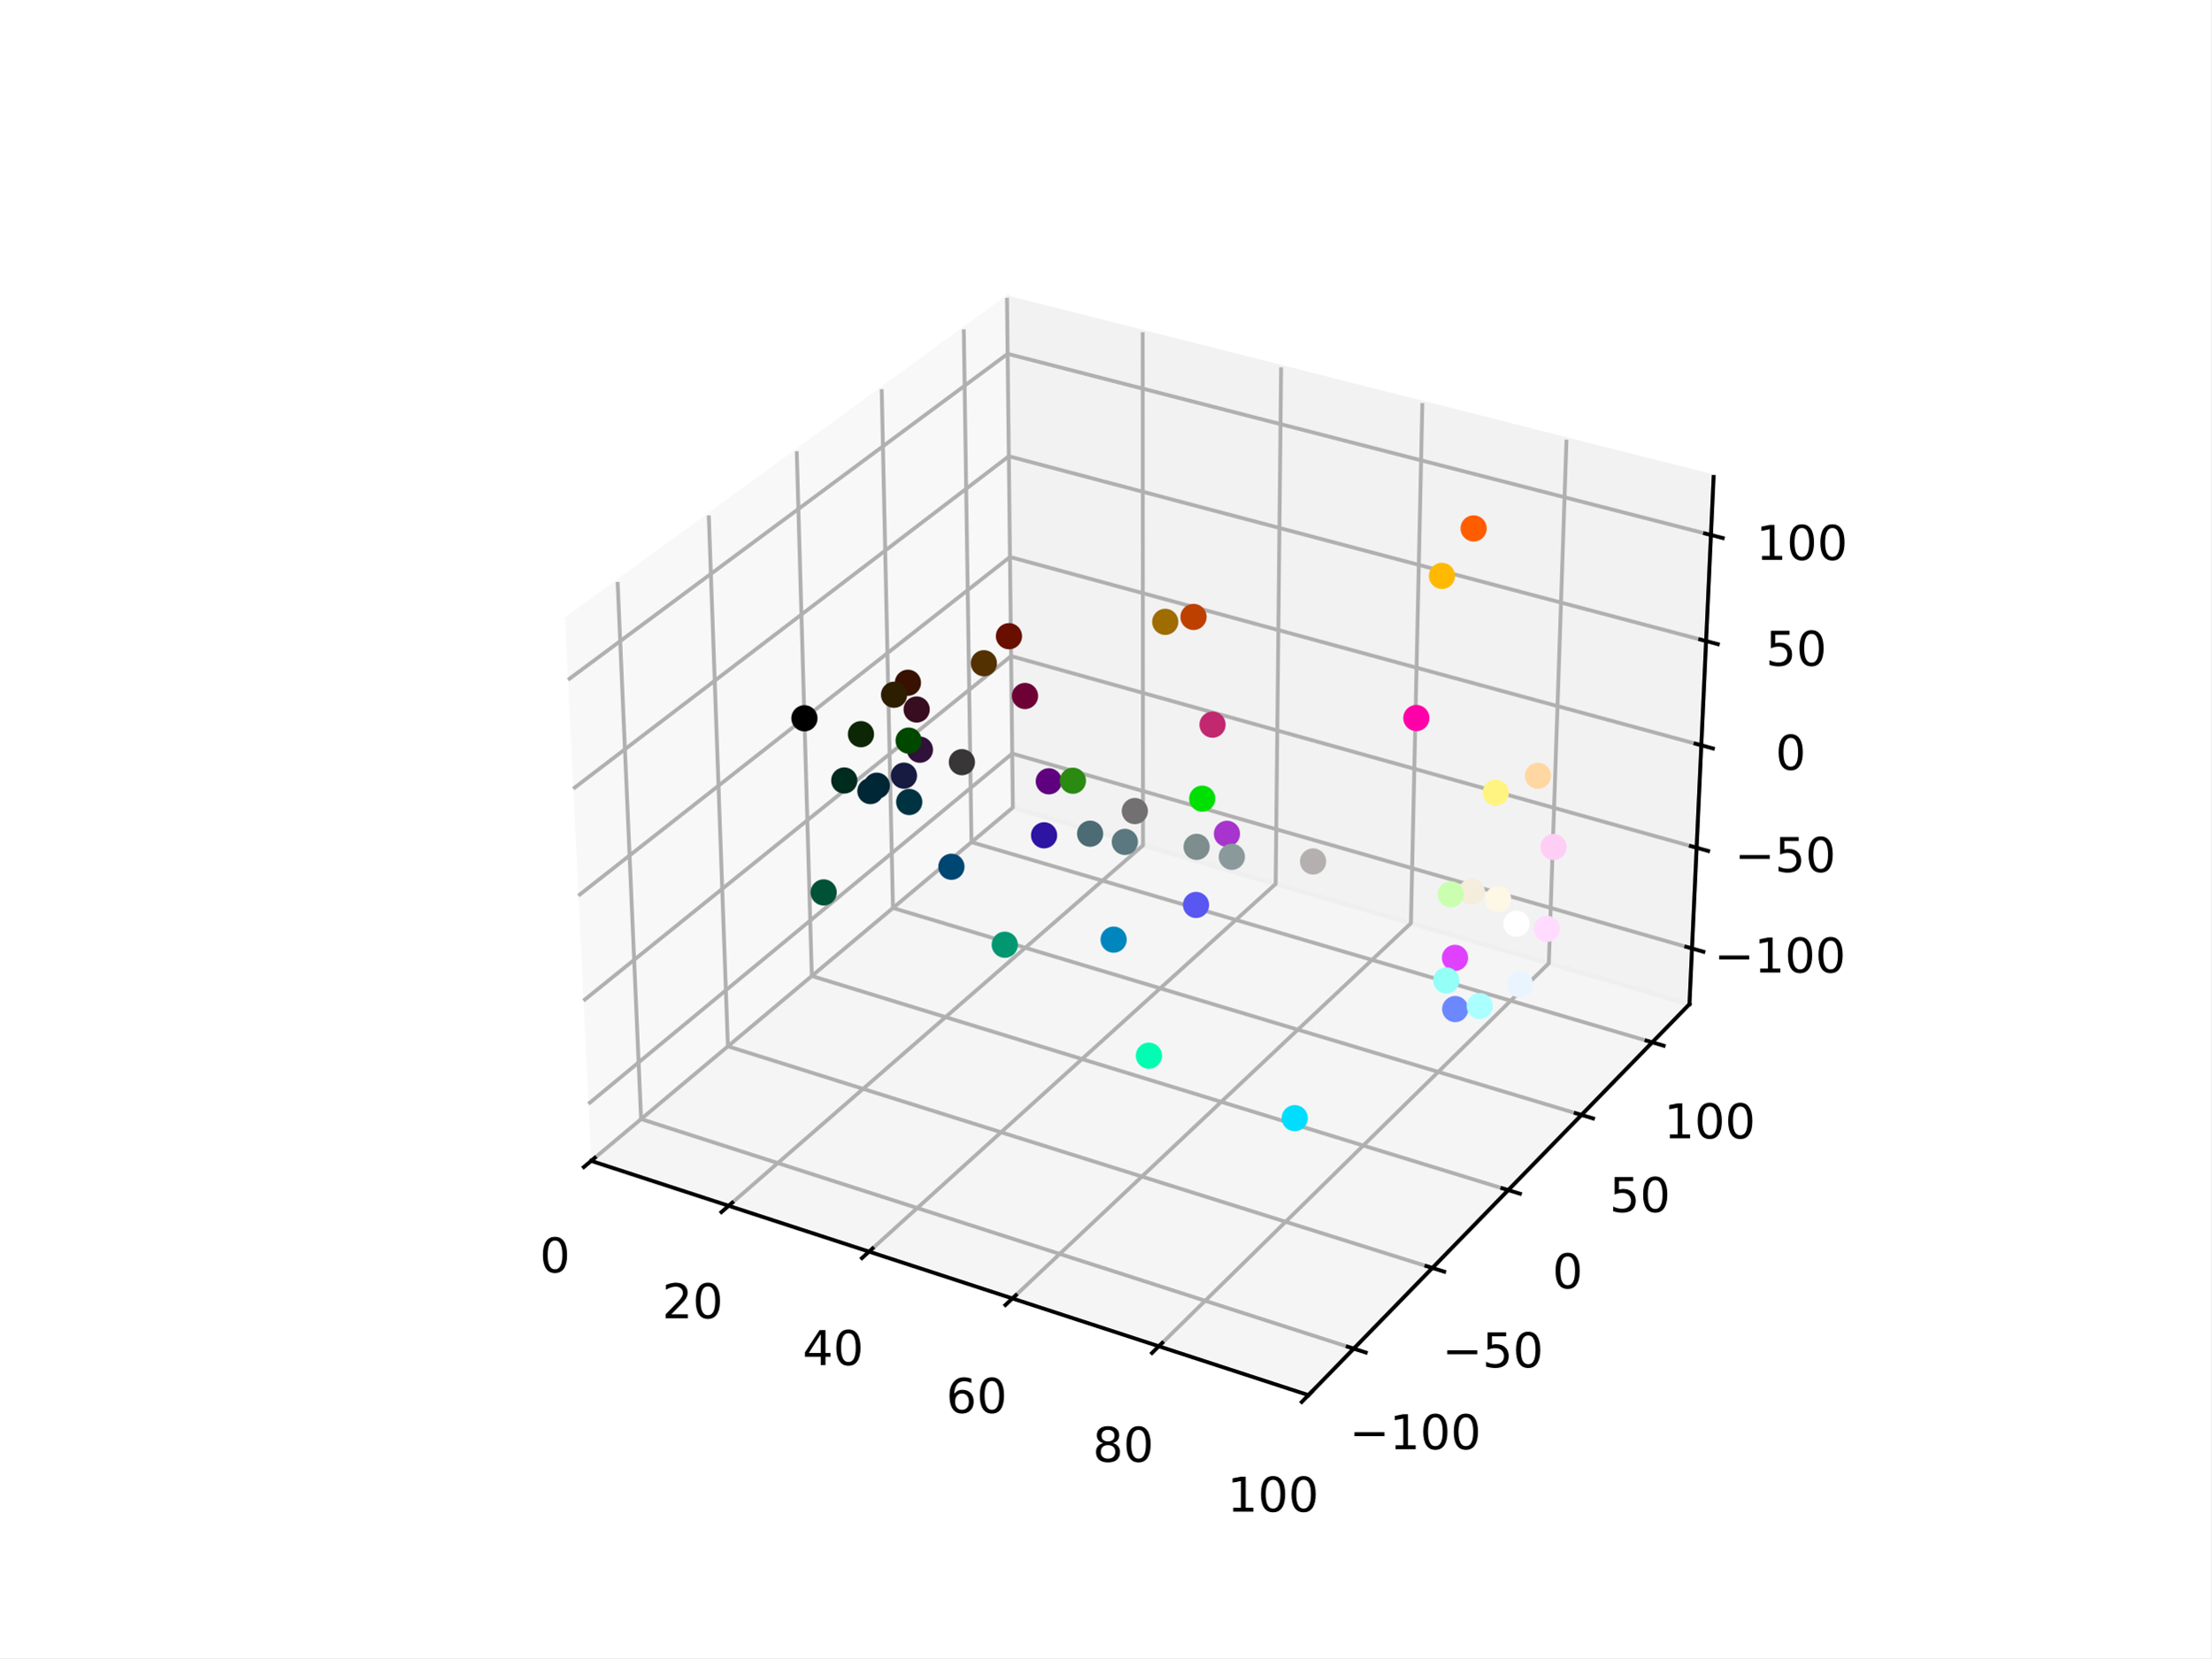
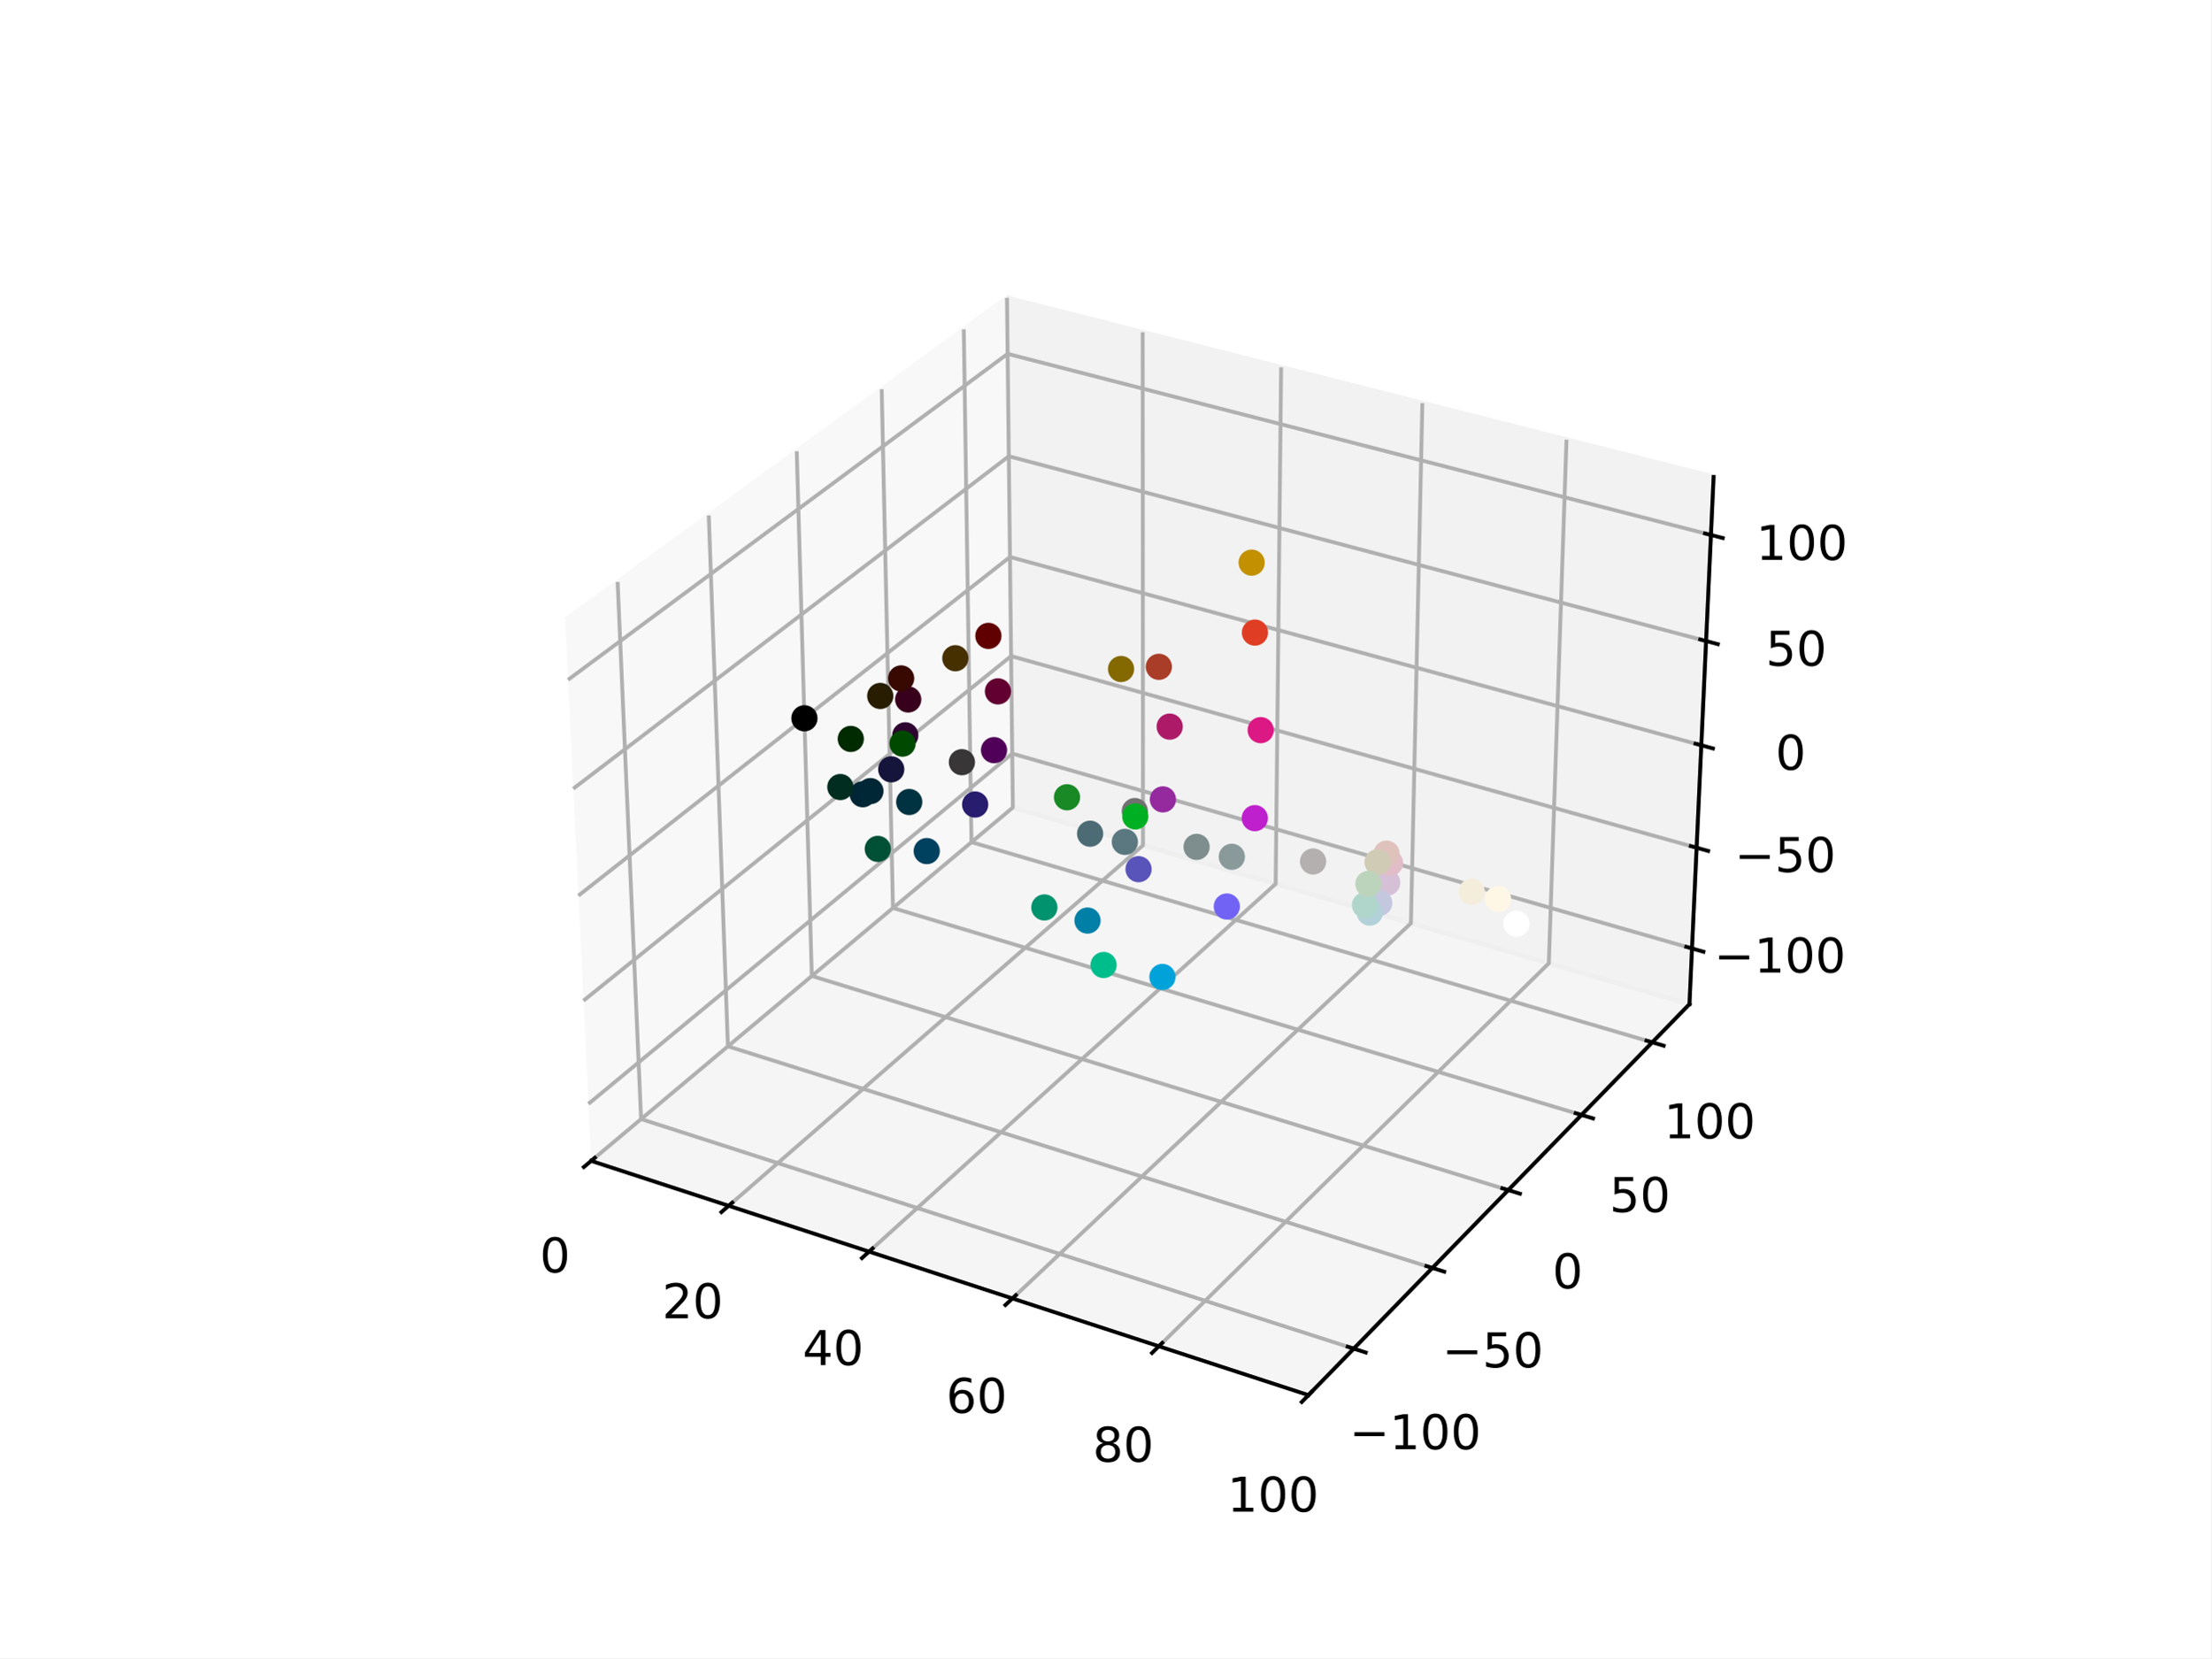
<svg xmlns="http://www.w3.org/2000/svg" xmlns:xlink="http://www.w3.org/1999/xlink" width="460.8pt" height="345.6pt" viewBox="0 0 460.8 345.6" version="1.1">
  <defs>
    <style type="text/css">*{stroke-linejoin: round; stroke-linecap: butt}</style>
  </defs>
  <g id="figure_1">
    <g id="patch_1">
      <path d="M 0 345.6  L 460.8 345.6  L 460.8 0  L 0 0  z " style="fill: #ffffff" />
    </g>
    <g id="patch_2">
      <path d="M 103.104 307.584  L 369.216 307.584  L 369.216 41.472  L 103.104 41.472  z " style="fill: #ffffff" />
    </g>
    <g id="pane3d_1">
      <g id="patch_3">
        <path d="M 123.197 241.969  L 211.076 168.307  L 209.855 62.074  L 117.77 129.273  " style="fill: #f2f2f2; opacity: 0.5; stroke: #f2f2f2; stroke-linejoin: miter" />
      </g>
    </g>
    <g id="pane3d_2">
      <g id="patch_4">
        <path d="M 211.076 168.307  L 352.09 209.295  L 357.123 99.402  L 209.855 62.074  " style="fill: #e6e6e6; opacity: 0.5; stroke: #e6e6e6; stroke-linejoin: miter" />
      </g>
    </g>
    <g id="pane3d_3">
      <g id="patch_5">
        <path d="M 123.197 241.969  L 272.679 290.79  L 352.09 209.295  L 211.076 168.307  " style="fill: #ececec; opacity: 0.5; stroke: #ececec; stroke-linejoin: miter" />
      </g>
    </g>
    <g id="grid3d_1">
      <g id="Line3DCollection_1">
        <path d="M 123.197 241.969  L 211.076 168.307  L 209.855 62.074  " style="fill: none; stroke: #b0b0b0; stroke-width: 0.8" />
        <path d="M 151.852 251.328  L 238.205 176.193  L 238.138 69.243  " style="fill: none; stroke: #b0b0b0; stroke-width: 0.8" />
        <path d="M 181.108 260.883  L 265.855 184.229  L 266.989 76.556  " style="fill: none; stroke: #b0b0b0; stroke-width: 0.8" />
        <path d="M 210.985 270.641  L 294.042 192.422  L 296.424 84.017  " style="fill: none; stroke: #b0b0b0; stroke-width: 0.8" />
        <path d="M 241.502 280.607  L 322.781 200.776  L 326.463 91.631  " style="fill: none; stroke: #b0b0b0; stroke-width: 0.8" />
        <path d="M 272.679 290.79  L 352.09 209.295  L 357.123 99.402  " style="fill: none; stroke: #b0b0b0; stroke-width: 0.8" />
      </g>
    </g>
    <g id="grid3d_2">
      <g id="Line3DCollection_2">
        <path d="M 128.711 121.289  L 133.604 233.246  L 282.12 281.102  " style="fill: none; stroke: #b0b0b0; stroke-width: 0.8" />
        <path d="M 147.707 107.426  L 151.694 218.083  L 298.507 264.284  " style="fill: none; stroke: #b0b0b0; stroke-width: 0.8" />
        <path d="M 166.041 94.047  L 169.18 203.425  L 314.319 248.058  " style="fill: none; stroke: #b0b0b0; stroke-width: 0.8" />
        <path d="M 183.746 81.127  L 186.092 189.25  L 329.585 232.391  " style="fill: none; stroke: #b0b0b0; stroke-width: 0.8" />
        <path d="M 200.854 68.642  L 202.457 175.532  L 344.333 217.256  " style="fill: none; stroke: #b0b0b0; stroke-width: 0.8" />
      </g>
    </g>
    <g id="grid3d_3">
      <g id="Line3DCollection_3">
        <path d="M 352.622 197.691  L 210.947 157.069  L 122.625 230.087  " style="fill: none; stroke: #b0b0b0; stroke-width: 0.8" />
        <path d="M 353.583 176.694  L 210.713 136.746  L 121.589 208.577  " style="fill: none; stroke: #b0b0b0; stroke-width: 0.8" />
        <path d="M 354.561 155.337  L 210.476 116.09  L 120.535 186.682  " style="fill: none; stroke: #b0b0b0; stroke-width: 0.8" />
        <path d="M 355.556 133.609  L 210.234 95.094  L 119.462 164.394  " style="fill: none; stroke: #b0b0b0; stroke-width: 0.8" />
        <path d="M 356.569 111.502  L 209.989 73.749  L 118.369 141.7  " style="fill: none; stroke: #b0b0b0; stroke-width: 0.8" />
      </g>
    </g>
    <g id="axis3d_1">
      <g id="line2d_1">
        <path d="M 123.197 241.969  L 272.679 290.79  " style="fill: none; stroke: #000000; stroke-width: 0.8; stroke-linecap: square" />
      </g>
      <g id="xtick_1">
        <g id="line2d_2">
          <path d="M 123.962 241.328  L 121.664 243.255  " style="fill: none; stroke: #000000; stroke-width: 0.8; stroke-linecap: square" />
        </g>
        <g id="text_1">
          <g transform="translate(112.4782 265.216) scale(0.1 -0.1)">
            <defs>
              <path id="DejaVuSans-30" d="M 2034 4250  Q 1547 4250 1301 3770  Q 1056 3291 1056 2328  Q 1056 1369 1301 889  Q 1547 409 2034 409  Q 2525 409 2770 889  Q 3016 1369 3016 2328  Q 3016 3291 2770 3770  Q 2525 4250 2034 4250  z M 2034 4750  Q 2819 4750 3233 4129  Q 3647 3509 3647 2328  Q 3647 1150 3233 529  Q 2819 -91 2034 -91  Q 1250 -91 836 529  Q 422 1150 422 2328  Q 422 3509 836 4129  Q 1250 4750 2034 4750  z " transform="scale(0.015625)" />
            </defs>
            <use xlink:href="#DejaVuSans-30" />
          </g>
        </g>
      </g>
      <g id="xtick_2">
        <g id="line2d_3">
          <path d="M 152.605 250.673  L 150.344 252.64  " style="fill: none; stroke: #000000; stroke-width: 0.8; stroke-linecap: square" />
        </g>
        <g id="text_2">
          <g transform="translate(137.9806 274.7728) scale(0.1 -0.1)">
            <defs>
              <path id="DejaVuSans-32" d="M 1228 531  L 3431 531  L 3431 0  L 469 0  L 469 531  Q 828 903 1448 1529  Q 2069 2156 2228 2338  Q 2531 2678 2651 2914  Q 2772 3150 2772 3378  Q 2772 3750 2511 3984  Q 2250 4219 1831 4219  Q 1534 4219 1204 4116  Q 875 4013 500 3803  L 500 4441  Q 881 4594 1212 4672  Q 1544 4750 1819 4750  Q 2544 4750 2975 4387  Q 3406 4025 3406 3419  Q 3406 3131 3298 2873  Q 3191 2616 2906 2266  Q 2828 2175 2409 1742  Q 1991 1309 1228 531  z " transform="scale(0.015625)" />
            </defs>
            <use xlink:href="#DejaVuSans-32" />
            <use xlink:href="#DejaVuSans-30" x="63.623" />
          </g>
        </g>
      </g>
      <g id="xtick_3">
        <g id="line2d_4">
          <path d="M 181.847 260.215  L 179.627 262.223  " style="fill: none; stroke: #000000; stroke-width: 0.8; stroke-linecap: square" />
        </g>
        <g id="text_3">
          <g transform="translate(167.2684 284.5308) scale(0.1 -0.1)">
            <defs>
              <path id="DejaVuSans-34" d="M 2419 4116  L 825 1625  L 2419 1625  L 2419 4116  z M 2253 4666  L 3047 4666  L 3047 1625  L 3713 1625  L 3713 1100  L 3047 1100  L 3047 0  L 2419 0  L 2419 1100  L 313 1100  L 313 1709  L 2253 4666  z " transform="scale(0.015625)" />
            </defs>
            <use xlink:href="#DejaVuSans-34" />
            <use xlink:href="#DejaVuSans-30" x="63.623" />
          </g>
        </g>
      </g>
      <g id="xtick_4">
        <g id="line2d_5">
          <path d="M 211.71 269.958  L 209.532 272.009  " style="fill: none; stroke: #000000; stroke-width: 0.8; stroke-linecap: square" />
        </g>
        <g id="text_4">
          <g transform="translate(197.1795 294.4966) scale(0.1 -0.1)">
            <defs>
              <path id="DejaVuSans-36" d="M 2113 2584  Q 1688 2584 1439 2293  Q 1191 2003 1191 1497  Q 1191 994 1439 701  Q 1688 409 2113 409  Q 2538 409 2786 701  Q 3034 994 3034 1497  Q 3034 2003 2786 2293  Q 2538 2584 2113 2584  z M 3366 4563  L 3366 3988  Q 3128 4100 2886 4159  Q 2644 4219 2406 4219  Q 1781 4219 1451 3797  Q 1122 3375 1075 2522  Q 1259 2794 1537 2939  Q 1816 3084 2150 3084  Q 2853 3084 3261 2657  Q 3669 2231 3669 1497  Q 3669 778 3244 343  Q 2819 -91 2113 -91  Q 1303 -91 875 529  Q 447 1150 447 2328  Q 447 3434 972 4092  Q 1497 4750 2381 4750  Q 2619 4750 2861 4703  Q 3103 4656 3366 4563  z " transform="scale(0.015625)" />
            </defs>
            <use xlink:href="#DejaVuSans-36" />
            <use xlink:href="#DejaVuSans-30" x="63.623" />
          </g>
        </g>
      </g>
      <g id="xtick_5">
        <g id="line2d_6">
          <path d="M 242.212 279.91  L 240.078 282.005  " style="fill: none; stroke: #000000; stroke-width: 0.8; stroke-linecap: square" />
        </g>
        <g id="text_5">
          <g transform="translate(227.734 304.6767) scale(0.1 -0.1)">
            <defs>
              <path id="DejaVuSans-38" d="M 2034 2216  Q 1584 2216 1326 1975  Q 1069 1734 1069 1313  Q 1069 891 1326 650  Q 1584 409 2034 409  Q 2484 409 2743 651  Q 3003 894 3003 1313  Q 3003 1734 2745 1975  Q 2488 2216 2034 2216  z M 1403 2484  Q 997 2584 770 2862  Q 544 3141 544 3541  Q 544 4100 942 4425  Q 1341 4750 2034 4750  Q 2731 4750 3128 4425  Q 3525 4100 3525 3541  Q 3525 3141 3298 2862  Q 3072 2584 2669 2484  Q 3125 2378 3379 2068  Q 3634 1759 3634 1313  Q 3634 634 3220 271  Q 2806 -91 2034 -91  Q 1263 -91 848 271  Q 434 634 434 1313  Q 434 1759 690 2068  Q 947 2378 1403 2484  z M 1172 3481  Q 1172 3119 1398 2916  Q 1625 2713 2034 2713  Q 2441 2713 2670 2916  Q 2900 3119 2900 3481  Q 2900 3844 2670 4047  Q 2441 4250 2034 4250  Q 1625 4250 1398 4047  Q 1172 3844 1172 3481  z " transform="scale(0.015625)" />
            </defs>
            <use xlink:href="#DejaVuSans-38" />
            <use xlink:href="#DejaVuSans-30" x="63.623" />
          </g>
        </g>
      </g>
      <g id="xtick_6">
        <g id="line2d_7">
          <path d="M 273.374 290.078  L 271.287 292.218  " style="fill: none; stroke: #000000; stroke-width: 0.8; stroke-linecap: square" />
        </g>
        <g id="text_6">
          <g transform="translate(255.7718 315.0782) scale(0.1 -0.1)">
            <defs>
              <path id="DejaVuSans-31" d="M 794 531  L 1825 531  L 1825 4091  L 703 3866  L 703 4441  L 1819 4666  L 2450 4666  L 2450 531  L 3481 531  L 3481 0  L 794 0  L 794 531  z " transform="scale(0.015625)" />
            </defs>
            <use xlink:href="#DejaVuSans-31" />
            <use xlink:href="#DejaVuSans-30" x="63.623" />
            <use xlink:href="#DejaVuSans-30" x="127.246" />
          </g>
        </g>
      </g>
    </g>
    <g id="axis3d_2">
      <g id="line2d_8">
        <path d="M 352.09 209.295  L 272.679 290.79  " style="fill: none; stroke: #000000; stroke-width: 0.8; stroke-linecap: square" />
      </g>
      <g id="xtick_7">
        <g id="line2d_9">
          <path d="M 280.868 280.699  L 284.625 281.909  " style="fill: none; stroke: #000000; stroke-width: 0.8; stroke-linecap: square" />
        </g>
        <g id="text_7">
          <g transform="translate(281.2137 302.0638) scale(0.1 -0.1)">
            <defs>
              <path id="DejaVuSans-2212" d="M 678 2272  L 4684 2272  L 4684 1741  L 678 1741  L 678 2272  z " transform="scale(0.015625)" />
            </defs>
            <use xlink:href="#DejaVuSans-2212" />
            <use xlink:href="#DejaVuSans-31" x="83.789" />
            <use xlink:href="#DejaVuSans-30" x="147.412" />
            <use xlink:href="#DejaVuSans-30" x="211.035" />
          </g>
        </g>
      </g>
      <g id="xtick_8">
        <g id="line2d_10">
          <path d="M 297.271 263.896  L 300.982 265.063  " style="fill: none; stroke: #000000; stroke-width: 0.8; stroke-linecap: square" />
        </g>
        <g id="text_8">
          <g transform="translate(300.5626 284.9973) scale(0.1 -0.1)">
            <defs>
              <path id="DejaVuSans-35" d="M 691 4666  L 3169 4666  L 3169 4134  L 1269 4134  L 1269 2991  Q 1406 3038 1543 3061  Q 1681 3084 1819 3084  Q 2600 3084 3056 2656  Q 3513 2228 3513 1497  Q 3513 744 3044 326  Q 2575 -91 1722 -91  Q 1428 -91 1123 -41  Q 819 9 494 109  L 494 744  Q 775 591 1075 516  Q 1375 441 1709 441  Q 2250 441 2565 725  Q 2881 1009 2881 1497  Q 2881 1984 2565 2268  Q 2250 2553 1709 2553  Q 1456 2553 1204 2497  Q 953 2441 691 2322  L 691 4666  z " transform="scale(0.015625)" />
            </defs>
            <use xlink:href="#DejaVuSans-2212" />
            <use xlink:href="#DejaVuSans-35" x="83.789" />
            <use xlink:href="#DejaVuSans-30" x="147.412" />
          </g>
        </g>
      </g>
      <g id="xtick_9">
        <g id="line2d_11">
          <path d="M 313.098 247.682  L 316.763 248.809  " style="fill: none; stroke: #000000; stroke-width: 0.8; stroke-linecap: square" />
        </g>
        <g id="text_9">
          <g transform="translate(323.533 268.5306) scale(0.1 -0.1)">
            <use xlink:href="#DejaVuSans-30" />
          </g>
        </g>
      </g>
      <g id="xtick_10">
        <g id="line2d_12">
          <path d="M 328.379 232.028  L 331.999 233.117  " style="fill: none; stroke: #000000; stroke-width: 0.8; stroke-linecap: square" />
        </g>
        <g id="text_10">
          <g transform="translate(335.4123 252.6328) scale(0.1 -0.1)">
            <use xlink:href="#DejaVuSans-35" />
            <use xlink:href="#DejaVuSans-30" x="63.623" />
          </g>
        </g>
      </g>
      <g id="xtick_11">
        <g id="line2d_13">
          <path d="M 343.142 216.906  L 346.718 217.958  " style="fill: none; stroke: #000000; stroke-width: 0.8; stroke-linecap: square" />
        </g>
        <g id="text_11">
          <g transform="translate(346.7802 237.2748) scale(0.1 -0.1)">
            <use xlink:href="#DejaVuSans-31" />
            <use xlink:href="#DejaVuSans-30" x="63.623" />
            <use xlink:href="#DejaVuSans-30" x="127.246" />
          </g>
        </g>
      </g>
    </g>
    <g id="axis3d_3">
      <g id="line2d_14">
        <path d="M 352.09 209.295  L 357.123 99.402  " style="fill: none; stroke: #000000; stroke-width: 0.8; stroke-linecap: square" />
      </g>
      <g id="xtick_12">
        <g id="line2d_15">
          <path d="M 351.432 197.35  L 355.003 198.374  " style="fill: none; stroke: #000000; stroke-width: 0.8; stroke-linecap: square" />
        </g>
        <g id="text_12">
          <g transform="translate(357.2213 202.707) scale(0.1 -0.1)">
            <use xlink:href="#DejaVuSans-2212" />
            <use xlink:href="#DejaVuSans-31" x="83.789" />
            <use xlink:href="#DejaVuSans-30" x="147.412" />
            <use xlink:href="#DejaVuSans-30" x="211.035" />
          </g>
        </g>
      </g>
      <g id="xtick_13">
        <g id="line2d_16">
          <path d="M 352.383 176.359  L 355.986 177.366  " style="fill: none; stroke: #000000; stroke-width: 0.8; stroke-linecap: square" />
        </g>
        <g id="text_13">
          <g transform="translate(361.5168 181.7522) scale(0.1 -0.1)">
            <use xlink:href="#DejaVuSans-2212" />
            <use xlink:href="#DejaVuSans-35" x="83.789" />
            <use xlink:href="#DejaVuSans-30" x="147.412" />
          </g>
        </g>
      </g>
      <g id="xtick_14">
        <g id="line2d_17">
          <path d="M 353.351 155.007  L 356.985 155.997  " style="fill: none; stroke: #000000; stroke-width: 0.8; stroke-linecap: square" />
        </g>
        <g id="text_14">
          <g transform="translate(370.0213 160.4385) scale(0.1 -0.1)">
            <use xlink:href="#DejaVuSans-30" />
          </g>
        </g>
      </g>
      <g id="xtick_15">
        <g id="line2d_18">
          <path d="M 354.335 133.286  L 358.002 134.257  " style="fill: none; stroke: #000000; stroke-width: 0.8; stroke-linecap: square" />
        </g>
        <g id="text_15">
          <g transform="translate(367.993 138.7564) scale(0.1 -0.1)">
            <use xlink:href="#DejaVuSans-35" />
            <use xlink:href="#DejaVuSans-30" x="63.623" />
          </g>
        </g>
      </g>
      <g id="xtick_16">
        <g id="line2d_19">
          <path d="M 355.336 111.184  L 359.037 112.137  " style="fill: none; stroke: #000000; stroke-width: 0.8; stroke-linecap: square" />
        </g>
        <g id="text_16">
          <g transform="translate(365.9848 116.6965) scale(0.1 -0.1)">
            <use xlink:href="#DejaVuSans-31" />
            <use xlink:href="#DejaVuSans-30" x="63.623" />
            <use xlink:href="#DejaVuSans-30" x="127.246" />
          </g>
        </g>
      </g>
    </g>
    <g id="axes_1">
      <g id="Path3DCollection_1">
        <defs>
-           <path id="C0_0_2dc11924f3" d="M 0 2.236  C 0.593 2.236 1.162 2 1.581 1.581  C 2 1.162 2.236 0.593 2.236 -0  C 2.236 -0.593 2 -1.162 1.581 -1.581  C 1.162 -2 0.593 -2.236 0 -2.236  C -0.593 -2.236 -1.162 -2 -1.581 -1.581  C -2 -1.162 -2.236 -0.593 -2.236 0  C -2.236 0.593 -2 1.162 -1.581 1.581  C -1.162 2 -0.593 2.236 0 2.236  z " />
+           <path id="C0_0_6c7d23ba60" d="M 0 2.236  C 0.593 2.236 1.162 2 1.581 1.581  C 2 1.162 2.236 0.593 2.236 -0  C 2.236 -0.593 2 -1.162 1.581 -1.581  C 1.162 -2 0.593 -2.236 0 -2.236  C -0.593 -2.236 -1.162 -2 -1.581 -1.581  C -2 -1.162 -2.236 -0.593 -2.236 0  C -2.236 0.593 -2 1.162 -1.581 1.581  C -1.162 2 -0.593 2.236 0 2.236  z " />
        </defs>
-         <g clip-path="url(#pe8079d2f3b)">
-           <use xlink:href="#C0_0_2dc11924f3" x="303.227" y="199.646" style="fill: #df41ff; stroke: #df41ff" />
-         </g>
-         <g clip-path="url(#pe8079d2f3b)">
-           <use xlink:href="#C0_0_2dc11924f3" x="218.577" y="162.848" style="fill: #5f007f; stroke: #5f007f" />
-         </g>
-         <g clip-path="url(#pe8079d2f3b)">
-           <use xlink:href="#C0_0_2dc11924f3" x="217.587" y="174.106" style="fill: #2e14a2; stroke: #2e14a2" />
-         </g>
-         <g clip-path="url(#pe8079d2f3b)">
-           <use xlink:href="#C0_0_2dc11924f3" x="303.265" y="210.321" style="fill: #6c88ff; stroke: #6c88ff" />
-         </g>
-         <g clip-path="url(#pe8079d2f3b)">
-           <use xlink:href="#C0_0_2dc11924f3" x="255.696" y="173.792" style="fill: #a734cd; stroke: #a734cd" />
-         </g>
-         <g clip-path="url(#pe8079d2f3b)">
-           <use xlink:href="#C0_0_2dc11924f3" x="213.612" y="145.063" style="fill: #6d0035; stroke: #6d0035" />
-         </g>
-         <g clip-path="url(#pe8079d2f3b)">
-           <use xlink:href="#C0_0_2dc11924f3" x="249.255" y="188.618" style="fill: #5957f1; stroke: #5957f1" />
-         </g>
-         <g clip-path="url(#pe8079d2f3b)">
-           <use xlink:href="#C0_0_2dc11924f3" x="191.707" y="156.259" style="fill: #2f1139; stroke: #2f1139" />
-         </g>
-         <g clip-path="url(#pe8079d2f3b)">
-           <use xlink:href="#C0_0_2dc11924f3" x="188.381" y="161.671" style="fill: #171a41; stroke: #171a41" />
-         </g>
-         <g clip-path="url(#pe8079d2f3b)">
-           <use xlink:href="#C0_0_2dc11924f3" x="191.031" y="147.881" style="fill: #380d1f; stroke: #380d1f" />
-         </g>
-         <g clip-path="url(#pe8079d2f3b)">
-           <use xlink:href="#C0_0_2dc11924f3" x="295.172" y="149.662" style="fill: #ff00a8; stroke: #ff00a8" />
-         </g>
-         <g clip-path="url(#pe8079d2f3b)">
-           <use xlink:href="#C0_0_2dc11924f3" x="167.639" y="149.712" style="stroke: #000000" />
-         </g>
-         <g clip-path="url(#pe8079d2f3b)">
-           <use xlink:href="#C0_0_2dc11924f3" x="252.697" y="151.041" style="fill: #c2286e; stroke: #c2286e" />
-         </g>
-         <g clip-path="url(#pe8079d2f3b)">
-           <use xlink:href="#C0_0_2dc11924f3" x="189.211" y="142.305" style="fill: #381102; stroke: #381102" />
-         </g>
-         <g clip-path="url(#pe8079d2f3b)">
-           <use xlink:href="#C0_0_2dc11924f3" x="210.269" y="132.6" style="fill: #680f00; stroke: #680f00" />
-         </g>
-         <g clip-path="url(#pe8079d2f3b)">
-           <use xlink:href="#C0_0_2dc11924f3" x="182.727" y="163.765" style="fill: #002535; stroke: #002535" />
-         </g>
-         <g clip-path="url(#pe8079d2f3b)">
-           <use xlink:href="#C0_0_2dc11924f3" x="181.395" y="164.889" style="fill: #002735; stroke: #002735" />
-         </g>
-         <g clip-path="url(#pe8079d2f3b)">
-           <use xlink:href="#C0_0_2dc11924f3" x="186.323" y="144.807" style="fill: #2d1e00; stroke: #2d1e00" />
-         </g>
-         <g clip-path="url(#pe8079d2f3b)">
-           <use xlink:href="#C0_0_2dc11924f3" x="200.459" y="158.861" style="fill: #383636; stroke: #383636" />
-         </g>
-         <g clip-path="url(#pe8079d2f3b)">
-           <use xlink:href="#C0_0_2dc11924f3" x="189.483" y="167.159" style="fill: #003341; stroke: #003341" />
-         </g>
-         <g clip-path="url(#pe8079d2f3b)">
-           <use xlink:href="#C0_0_2dc11924f3" x="198.273" y="180.659" style="fill: #004673; stroke: #004673" />
-         </g>
-         <g clip-path="url(#pe8079d2f3b)">
-           <use xlink:href="#C0_0_2dc11924f3" x="205.038" y="138.236" style="fill: #543100; stroke: #543100" />
-         </g>
-         <g clip-path="url(#pe8079d2f3b)">
-           <use xlink:href="#C0_0_2dc11924f3" x="179.423" y="153.025" style="fill: #0d2706; stroke: #0d2706" />
-         </g>
-         <g clip-path="url(#pe8079d2f3b)">
-           <use xlink:href="#C0_0_2dc11924f3" x="248.731" y="128.589" style="fill: #be4000; stroke: #be4000" />
-         </g>
-         <g clip-path="url(#pe8079d2f3b)">
-           <use xlink:href="#C0_0_2dc11924f3" x="175.945" y="162.679" style="fill: #002b1f; stroke: #002b1f" />
-         </g>
-         <g clip-path="url(#pe8079d2f3b)">
-           <use xlink:href="#C0_0_2dc11924f3" x="227.181" y="173.769" style="fill: #4d6b74; stroke: #4d6b74" />
-         </g>
-         <g clip-path="url(#pe8079d2f3b)">
-           <use xlink:href="#C0_0_2dc11924f3" x="236.498" y="169.05" style="fill: #727070; stroke: #727070" />
-         </g>
-         <g clip-path="url(#pe8079d2f3b)">
-           <use xlink:href="#C0_0_2dc11924f3" x="234.419" y="175.473" style="fill: #5b777f; stroke: #5b777f" />
-         </g>
-         <g clip-path="url(#pe8079d2f3b)">
-           <use xlink:href="#C0_0_2dc11924f3" x="232.081" y="195.85" style="fill: #0086be; stroke: #0086be" />
-         </g>
-         <g clip-path="url(#pe8079d2f3b)">
-           <use xlink:href="#C0_0_2dc11924f3" x="307.111" y="110.138" style="fill: #ff5d00; stroke: #ff5d00" />
-         </g>
-         <g clip-path="url(#pe8079d2f3b)">
-           <use xlink:href="#C0_0_2dc11924f3" x="322.374" y="193.611" style="fill: #ffdcff; stroke: #ffdcff" />
-         </g>
-         <g clip-path="url(#pe8079d2f3b)">
-           <use xlink:href="#C0_0_2dc11924f3" x="249.374" y="176.514" style="fill: #7e8d8e; stroke: #7e8d8e" />
-         </g>
-         <g clip-path="url(#pe8079d2f3b)">
-           <use xlink:href="#C0_0_2dc11924f3" x="323.763" y="176.538" style="fill: #ffcef5; stroke: #ffcef5" />
-         </g>
-         <g clip-path="url(#pe8079d2f3b)">
-           <use xlink:href="#C0_0_2dc11924f3" x="189.362" y="154.366" style="fill: #004700; stroke: #004700" />
-         </g>
-         <g clip-path="url(#pe8079d2f3b)">
-           <use xlink:href="#C0_0_2dc11924f3" x="256.716" y="178.581" style="fill: #8a9a9b; stroke: #8a9a9b" />
-         </g>
-         <g clip-path="url(#pe8079d2f3b)">
-           <use xlink:href="#C0_0_2dc11924f3" x="242.837" y="129.612" style="fill: #9f6c00; stroke: #9f6c00" />
-         </g>
-         <g clip-path="url(#pe8079d2f3b)">
-           <use xlink:href="#C0_0_2dc11924f3" x="273.649" y="179.554" style="fill: #b4b0b0; stroke: #b4b0b0" />
-         </g>
-         <g clip-path="url(#pe8079d2f3b)">
-           <use xlink:href="#C0_0_2dc11924f3" x="269.827" y="233.057" style="fill: #00ddff; stroke: #00ddff" />
-         </g>
-         <g clip-path="url(#pe8079d2f3b)">
-           <use xlink:href="#C0_0_2dc11924f3" x="316.787" y="205.214" style="fill: #e9f4ff; stroke: #e9f4ff" />
-         </g>
-         <g clip-path="url(#pe8079d2f3b)">
-           <use xlink:href="#C0_0_2dc11924f3" x="320.51" y="161.699" style="fill: #ffd7a3; stroke: #ffd7a3" />
-         </g>
-         <g clip-path="url(#pe8079d2f3b)">
-           <use xlink:href="#C0_0_2dc11924f3" x="171.648" y="186.006" style="fill: #005237; stroke: #005237" />
-         </g>
-         <g clip-path="url(#pe8079d2f3b)">
-           <use xlink:href="#C0_0_2dc11924f3" x="306.71" y="185.853" style="fill: #f5eddc; stroke: #f5eddc" />
-         </g>
-         <g clip-path="url(#pe8079d2f3b)">
-           <use xlink:href="#C0_0_2dc11924f3" x="316.033" y="192.531" style="fill: #ffffff; stroke: #ffffff" />
-         </g>
-         <g clip-path="url(#pe8079d2f3b)">
-           <use xlink:href="#C0_0_2dc11924f3" x="223.591" y="162.728" style="fill: #2b8a11; stroke: #2b8a11" />
-         </g>
-         <g clip-path="url(#pe8079d2f3b)">
-           <use xlink:href="#C0_0_2dc11924f3" x="312.191" y="187.388" style="fill: #fff7e6; stroke: #fff7e6" />
-         </g>
-         <g clip-path="url(#pe8079d2f3b)">
-           <use xlink:href="#C0_0_2dc11924f3" x="308.385" y="209.702" style="fill: #abffff; stroke: #abffff" />
-         </g>
-         <g clip-path="url(#pe8079d2f3b)">
-           <use xlink:href="#C0_0_2dc11924f3" x="300.503" y="120.03" style="fill: #ffb900; stroke: #ffb900" />
-         </g>
-         <g clip-path="url(#pe8079d2f3b)">
-           <use xlink:href="#C0_0_2dc11924f3" x="209.393" y="196.912" style="fill: #009771; stroke: #009771" />
-         </g>
-         <g clip-path="url(#pe8079d2f3b)">
-           <use xlink:href="#C0_0_2dc11924f3" x="311.711" y="165.233" style="fill: #fff481; stroke: #fff481" />
-         </g>
-         <g clip-path="url(#pe8079d2f3b)">
-           <use xlink:href="#C0_0_2dc11924f3" x="301.407" y="204.349" style="fill: #93fff7; stroke: #93fff7" />
-         </g>
-         <g clip-path="url(#pe8079d2f3b)">
-           <use xlink:href="#C0_0_2dc11924f3" x="302.346" y="186.408" style="fill: #caffaf; stroke: #caffaf" />
-         </g>
-         <g clip-path="url(#pe8079d2f3b)">
-           <use xlink:href="#C0_0_2dc11924f3" x="239.434" y="220.04" style="fill: #00fdb1; stroke: #00fdb1" />
-         </g>
-         <g clip-path="url(#pe8079d2f3b)">
-           <use xlink:href="#C0_0_2dc11924f3" x="250.543" y="166.465" style="fill: #00e000; stroke: #00e000" />
+         <g clip-path="url(#p3faa2906e0)">
+           <use xlink:href="#C0_0_6c7d23ba60" x="207.157" y="156.352" style="fill: #510059; stroke: #510059" />
+         </g>
+         <g clip-path="url(#p3faa2906e0)">
+           <use xlink:href="#C0_0_6c7d23ba60" x="261.509" y="170.529" style="fill: #bf20cd; stroke: #bf20cd" />
+         </g>
+         <g clip-path="url(#p3faa2906e0)">
+           <use xlink:href="#C0_0_6c7d23ba60" x="207.975" y="144.103" style="fill: #620031; stroke: #620031" />
+         </g>
+         <g clip-path="url(#p3faa2906e0)">
+           <use xlink:href="#C0_0_6c7d23ba60" x="203.223" y="167.687" style="fill: #271c6e; stroke: #271c6e" />
+         </g>
+         <g clip-path="url(#p3faa2906e0)">
+           <use xlink:href="#C0_0_6c7d23ba60" x="188.663" y="153.262" style="fill: #2e0231; stroke: #2e0231" />
+         </g>
+         <g clip-path="url(#p3faa2906e0)">
+           <use xlink:href="#C0_0_6c7d23ba60" x="242.352" y="166.615" style="fill: #942a9e; stroke: #942a9e" />
+         </g>
+         <g clip-path="url(#p3faa2906e0)">
+           <use xlink:href="#C0_0_6c7d23ba60" x="189.271" y="145.789" style="fill: #38001c; stroke: #38001c" />
+         </g>
+         <g clip-path="url(#p3faa2906e0)">
+           <use xlink:href="#C0_0_6c7d23ba60" x="185.736" y="160.35" style="fill: #15153c; stroke: #15153c" />
+         </g>
+         <g clip-path="url(#p3faa2906e0)">
+           <use xlink:href="#C0_0_6c7d23ba60" x="262.731" y="152.183" style="fill: #dc1884; stroke: #dc1884" />
+         </g>
+         <g clip-path="url(#p3faa2906e0)">
+           <use xlink:href="#C0_0_6c7d23ba60" x="243.765" y="151.451" style="fill: #ad1b68; stroke: #ad1b68" />
+         </g>
+         <g clip-path="url(#p3faa2906e0)">
+           <use xlink:href="#C0_0_6c7d23ba60" x="255.672" y="188.942" style="fill: #7164f5; stroke: #7164f5" />
+         </g>
+         <g clip-path="url(#p3faa2906e0)">
+           <use xlink:href="#C0_0_6c7d23ba60" x="187.796" y="141.403" style="fill: #370900; stroke: #370900" />
+         </g>
+         <g clip-path="url(#p3faa2906e0)">
+           <use xlink:href="#C0_0_6c7d23ba60" x="167.639" y="149.712" style="stroke: #000000" />
+         </g>
+         <g clip-path="url(#p3faa2906e0)">
+           <use xlink:href="#C0_0_6c7d23ba60" x="205.984" y="132.537" style="fill: #600000; stroke: #600000" />
+         </g>
+         <g clip-path="url(#p3faa2906e0)">
+           <use xlink:href="#C0_0_6c7d23ba60" x="237.277" y="181.162" style="fill: #5954ba; stroke: #5954ba" />
+         </g>
+         <g clip-path="url(#p3faa2906e0)">
+           <use xlink:href="#C0_0_6c7d23ba60" x="179.799" y="165.544" style="fill: #002635; stroke: #002635" />
+         </g>
+         <g clip-path="url(#p3faa2906e0)">
+           <use xlink:href="#C0_0_6c7d23ba60" x="181.395" y="164.889" style="fill: #002735; stroke: #002735" />
+         </g>
+         <g clip-path="url(#p3faa2906e0)">
+           <use xlink:href="#C0_0_6c7d23ba60" x="183.445" y="145.058" style="fill: #281d00; stroke: #281d00" />
+         </g>
+         <g clip-path="url(#p3faa2906e0)">
+           <use xlink:href="#C0_0_6c7d23ba60" x="200.459" y="158.861" style="fill: #383636; stroke: #383636" />
+         </g>
+         <g clip-path="url(#p3faa2906e0)">
+           <use xlink:href="#C0_0_6c7d23ba60" x="189.483" y="167.159" style="fill: #003341; stroke: #003341" />
+         </g>
+         <g clip-path="url(#p3faa2906e0)">
+           <use xlink:href="#C0_0_6c7d23ba60" x="241.505" y="138.982" style="fill: #aa3d28; stroke: #aa3d28" />
+         </g>
+         <g clip-path="url(#p3faa2906e0)">
+           <use xlink:href="#C0_0_6c7d23ba60" x="261.53" y="131.852" style="fill: #df3e25; stroke: #df3e25" />
+         </g>
+         <g clip-path="url(#p3faa2906e0)">
+           <use xlink:href="#C0_0_6c7d23ba60" x="193.135" y="177.395" style="fill: #004160; stroke: #004160" />
+         </g>
+         <g clip-path="url(#p3faa2906e0)">
+           <use xlink:href="#C0_0_6c7d23ba60" x="199.094" y="137.196" style="fill: #473000; stroke: #473000" />
+         </g>
+         <g clip-path="url(#p3faa2906e0)">
+           <use xlink:href="#C0_0_6c7d23ba60" x="177.304" y="154.011" style="fill: #002a00; stroke: #002a00" />
+         </g>
+         <g clip-path="url(#p3faa2906e0)">
+           <use xlink:href="#C0_0_6c7d23ba60" x="175.128" y="164.04" style="fill: #002d1f; stroke: #002d1f" />
+         </g>
+         <g clip-path="url(#p3faa2906e0)">
+           <use xlink:href="#C0_0_6c7d23ba60" x="227.181" y="173.769" style="fill: #4d6b74; stroke: #4d6b74" />
+         </g>
+         <g clip-path="url(#p3faa2906e0)">
+           <use xlink:href="#C0_0_6c7d23ba60" x="236.498" y="169.05" style="fill: #727070; stroke: #727070" />
+         </g>
+         <g clip-path="url(#p3faa2906e0)">
+           <use xlink:href="#C0_0_6c7d23ba60" x="234.419" y="175.473" style="fill: #5b777f; stroke: #5b777f" />
+         </g>
+         <g clip-path="url(#p3faa2906e0)">
+           <use xlink:href="#C0_0_6c7d23ba60" x="226.643" y="191.875" style="fill: #007fa7; stroke: #007fa7" />
+         </g>
+         <g clip-path="url(#p3faa2906e0)">
+           <use xlink:href="#C0_0_6c7d23ba60" x="249.374" y="176.514" style="fill: #7e8d8e; stroke: #7e8d8e" />
+         </g>
+         <g clip-path="url(#p3faa2906e0)">
+           <use xlink:href="#C0_0_6c7d23ba60" x="256.716" y="178.581" style="fill: #8a9a9b; stroke: #8a9a9b" />
+         </g>
+         <g clip-path="url(#p3faa2906e0)">
+           <use xlink:href="#C0_0_6c7d23ba60" x="233.631" y="139.438" style="fill: #846900; stroke: #846900" />
+         </g>
+         <g clip-path="url(#p3faa2906e0)">
+           <use xlink:href="#C0_0_6c7d23ba60" x="242.25" y="203.628" style="fill: #00a2da; stroke: #00a2da" />
+         </g>
+         <g clip-path="url(#p3faa2906e0)">
+           <use xlink:href="#C0_0_6c7d23ba60" x="188.087" y="154.993" style="fill: #004900; stroke: #004900" />
+         </g>
+         <g clip-path="url(#p3faa2906e0)">
+           <use xlink:href="#C0_0_6c7d23ba60" x="289.097" y="183.953" style="fill: #d6c0d8; stroke: #d6c0d8" />
+         </g>
+         <g clip-path="url(#p3faa2906e0)">
+           <use xlink:href="#C0_0_6c7d23ba60" x="289.685" y="179.867" style="fill: #e0bdc9; stroke: #e0bdc9" />
+         </g>
+         <g clip-path="url(#p3faa2906e0)">
+           <use xlink:href="#C0_0_6c7d23ba60" x="182.931" y="176.936" style="fill: #005036; stroke: #005036" />
+         </g>
+         <g clip-path="url(#p3faa2906e0)">
+           <use xlink:href="#C0_0_6c7d23ba60" x="273.649" y="179.554" style="fill: #b4b0b0; stroke: #b4b0b0" />
+         </g>
+         <g clip-path="url(#p3faa2906e0)">
+           <use xlink:href="#C0_0_6c7d23ba60" x="287.437" y="188.199" style="fill: #c4c8df; stroke: #c4c8df" />
+         </g>
+         <g clip-path="url(#p3faa2906e0)">
+           <use xlink:href="#C0_0_6c7d23ba60" x="288.952" y="177.928" style="fill: #dec2bb; stroke: #dec2bb" />
+         </g>
+         <g clip-path="url(#p3faa2906e0)">
+           <use xlink:href="#C0_0_6c7d23ba60" x="285.473" y="190.218" style="fill: #b3d1d9; stroke: #b3d1d9" />
+         </g>
+         <g clip-path="url(#p3faa2906e0)">
+           <use xlink:href="#C0_0_6c7d23ba60" x="287.087" y="179.708" style="fill: #d0cbb5; stroke: #d0cbb5" />
+         </g>
+         <g clip-path="url(#p3faa2906e0)">
+           <use xlink:href="#C0_0_6c7d23ba60" x="284.47" y="188.66" style="fill: #b0d6cb; stroke: #b0d6cb" />
+         </g>
+         <g clip-path="url(#p3faa2906e0)">
+           <use xlink:href="#C0_0_6c7d23ba60" x="285.172" y="184.234" style="fill: #bdd4bc; stroke: #bdd4bc" />
+         </g>
+         <g clip-path="url(#p3faa2906e0)">
+           <use xlink:href="#C0_0_6c7d23ba60" x="306.71" y="185.853" style="fill: #f5eddc; stroke: #f5eddc" />
+         </g>
+         <g clip-path="url(#p3faa2906e0)">
+           <use xlink:href="#C0_0_6c7d23ba60" x="222.366" y="166.175" style="fill: #188925; stroke: #188925" />
+         </g>
+         <g clip-path="url(#p3faa2906e0)">
+           <use xlink:href="#C0_0_6c7d23ba60" x="217.648" y="189.137" style="fill: #00936e; stroke: #00936e" />
+         </g>
+         <g clip-path="url(#p3faa2906e0)">
+           <use xlink:href="#C0_0_6c7d23ba60" x="316.033" y="192.531" style="fill: #ffffff; stroke: #ffffff" />
+         </g>
+         <g clip-path="url(#p3faa2906e0)">
+           <use xlink:href="#C0_0_6c7d23ba60" x="312.191" y="187.388" style="fill: #fff7e6; stroke: #fff7e6" />
+         </g>
+         <g clip-path="url(#p3faa2906e0)">
+           <use xlink:href="#C0_0_6c7d23ba60" x="260.847" y="117.268" style="fill: #c29000; stroke: #c29000" />
+         </g>
+         <g clip-path="url(#p3faa2906e0)">
+           <use xlink:href="#C0_0_6c7d23ba60" x="236.593" y="170.172" style="fill: #00b023; stroke: #00b023" />
+         </g>
+         <g clip-path="url(#p3faa2906e0)">
+           <use xlink:href="#C0_0_6c7d23ba60" x="229.993" y="201.136" style="fill: #00bd8c; stroke: #00bd8c" />
        </g>
      </g>
    </g>
  </g>
  <defs>
-     <clipPath id="pe8079d2f3b">
+     <clipPath id="p3faa2906e0">
      <rect x="103.104" y="41.472" width="266.112" height="266.112" />
    </clipPath>
  </defs>
</svg>
